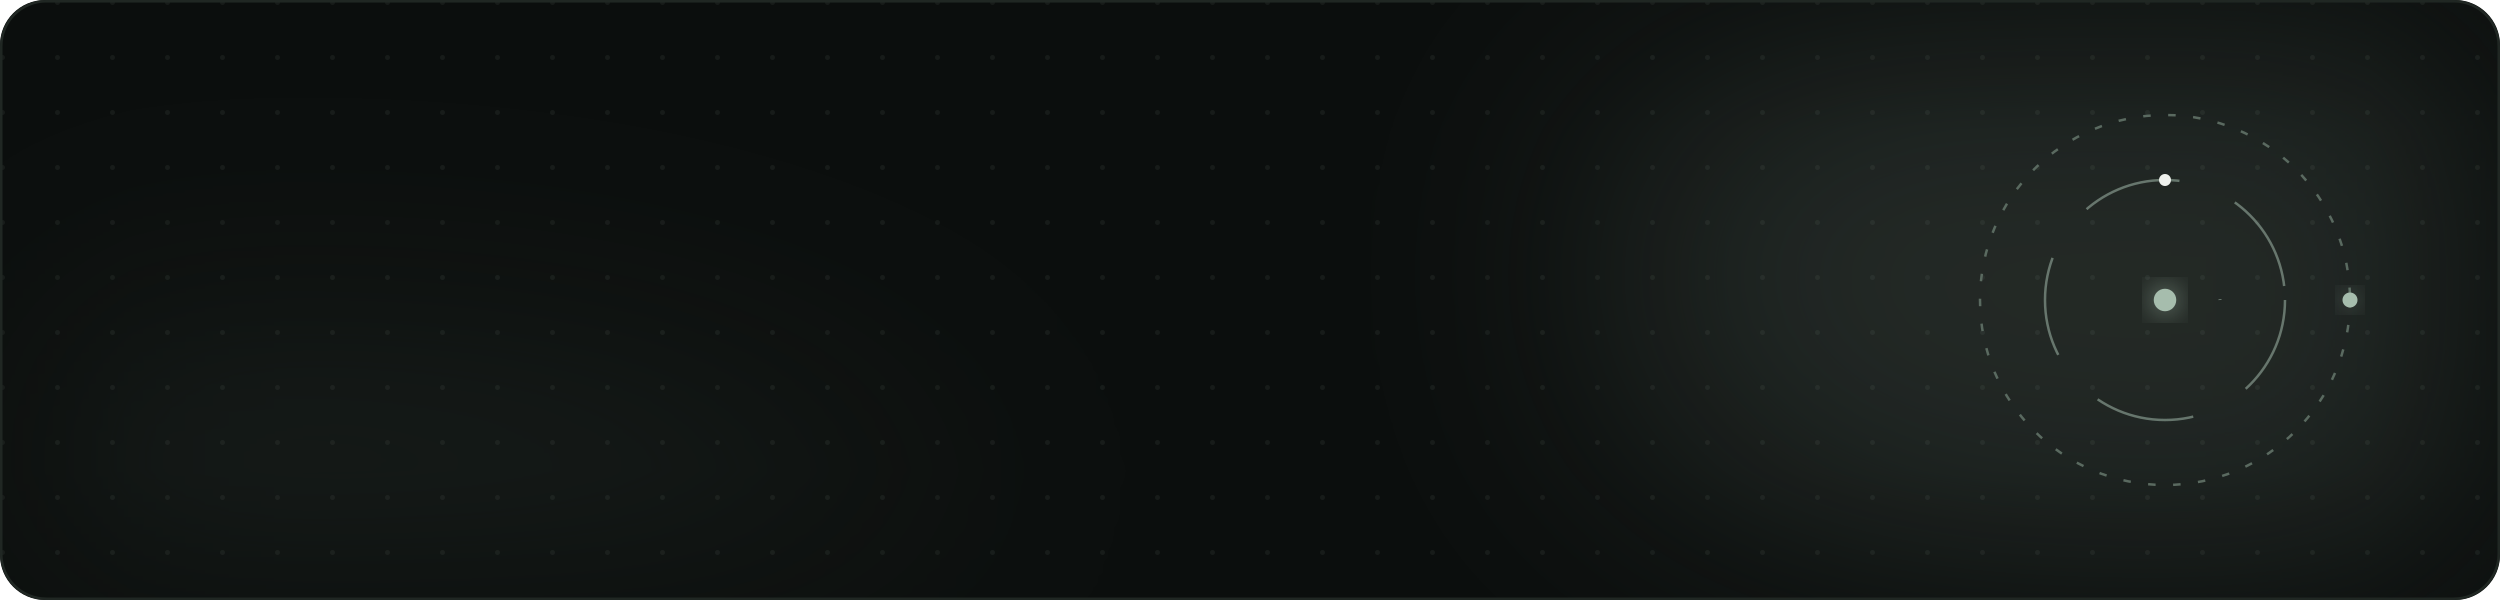
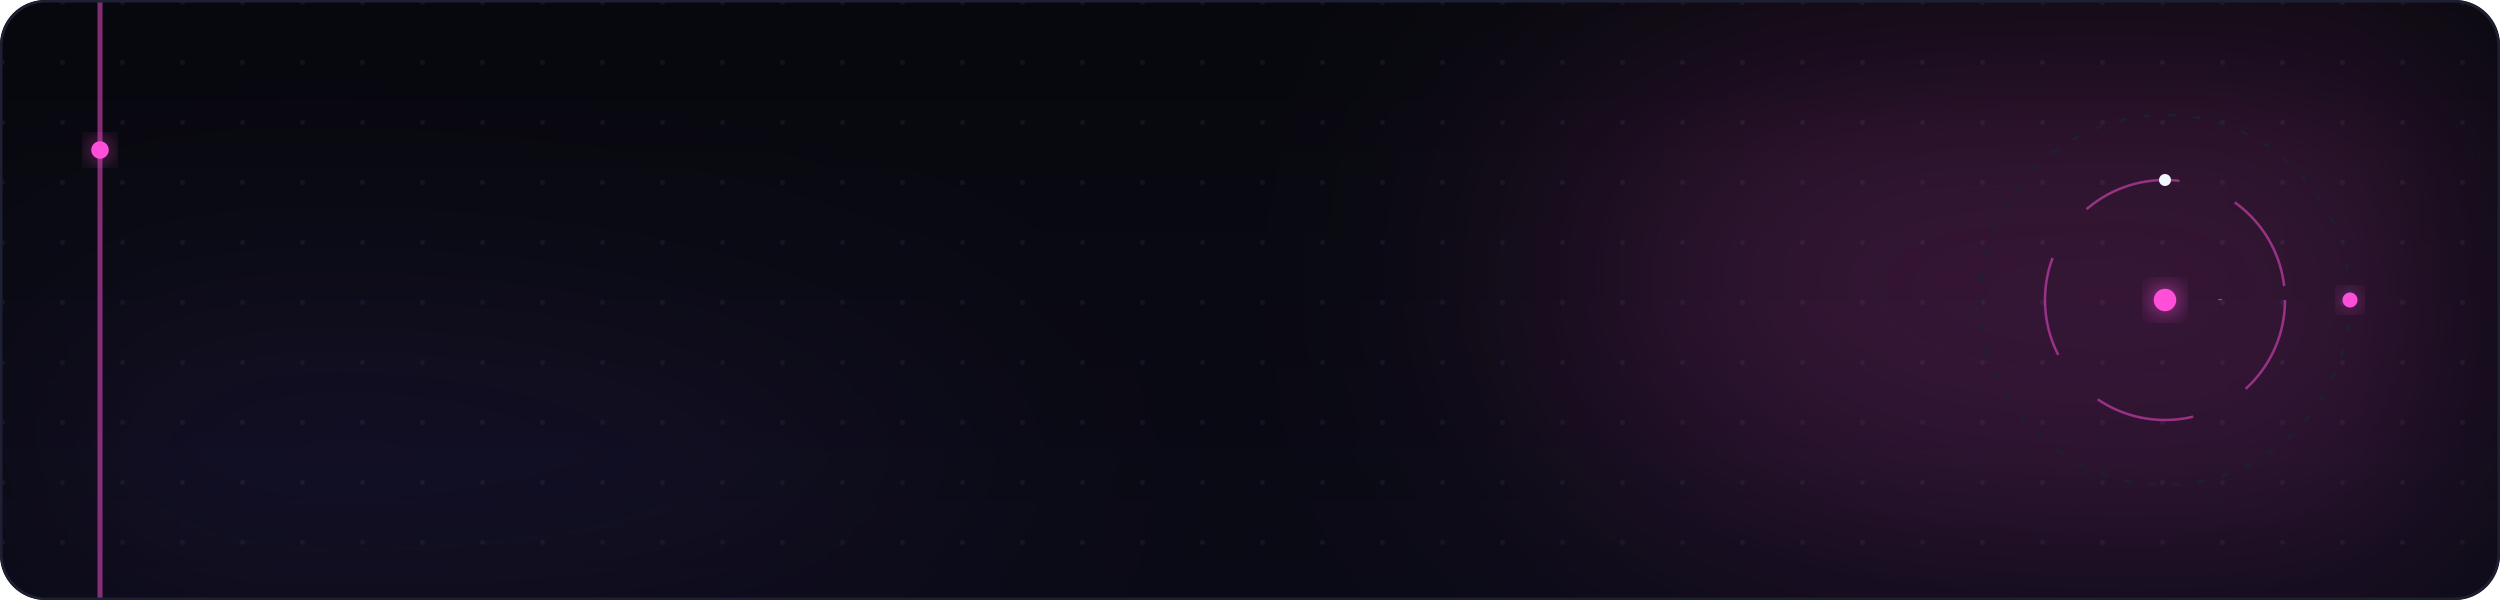
<svg xmlns="http://www.w3.org/2000/svg" width="1000" height="240" viewBox="0 0 1000 240" role="img" aria-label="Competitive Programming: 306 accepted solutions. Codeforces and LeetCode, in C++.">
  <style>
-   .sans{font-family:-apple-system,'Instrument Sans','Inter','Segoe UI','Helvetica Neue',Arial,sans-serif}
-   .mono{font-family:ui-monospace,'SF Mono','Geist Mono','JetBrains Mono',Menlo,Consolas,monospace}
+   .sans{font-family:-apple-system,'Inter','Segoe UI','Helvetica Neue',Arial,sans-serif}
+   .mono{font-family:ui-monospace,'SF Mono','JetBrains Mono','Cascadia Code',Menlo,Consolas,monospace}
  .pulse{animation:pulse 2.6s ease-in-out infinite}
  .blink{animation:blink 1.4s step-end infinite}
  .drift{animation:drift 14s ease-in-out infinite alternate}
  .drift2{animation:drift2 18s ease-in-out infinite alternate}
-   .spin{transform-origin:center;animation:spin 40s linear infinite}
-   .spinr{transform-origin:center;animation:spinr 60s linear infinite}
-   .scan{animation:scan 9s linear infinite}
+   .spin{animation:spin 40s linear infinite}
+   .spinr{animation:spinr 60s linear infinite}
+   .scan{animation:scan 7s linear infinite}
+   .float{animation:float 6s ease-in-out infinite alternate}
  @keyframes pulse{0%,100%{opacity:1}50%{opacity:.25}}
  @keyframes blink{0%,55%{opacity:1}56%,100%{opacity:0}}
-   @keyframes drift{from{transform:translate(0,0)}to{transform:translate(-60px,24px)}}
-   @keyframes drift2{from{transform:translate(0,0)}to{transform:translate(50px,-30px)}}
+   @keyframes drift{from{transform:translate(0,0)}to{transform:translate(-70px,26px)}}
+   @keyframes drift2{from{transform:translate(0,0)}to{transform:translate(60px,-34px)}}
  @keyframes spin{to{transform:rotate(360deg)}}
  @keyframes spinr{to{transform:rotate(-360deg)}}
-   @keyframes scan{from{transform:translateY(-120%)}to{transform:translateY(120%)}}
+   @keyframes scan{from{transform:translateY(-140%)}to{transform:translateY(140%)}}
+   @keyframes float{from{transform:translateY(0)}to{transform:translateY(-8px)}}
</style>
  <defs>
    <clipPath id="bf">
      <rect width="1000" height="240" rx="18" />
    </clipPath>
    <filter id="bglow" x="-50%" y="-50%" width="200%" height="200%">
-       <feGaussianBlur stdDeviation="6" result="b" />
+       <feGaussianBlur stdDeviation="5" result="b" />
+       <feMerge>
+         <feMergeNode in="b" />
+         <feMergeNode in="SourceGraphic" />
+       </feMerge>
+     </filter>
+     <filter id="bglow2" x="-50%" y="-50%" width="200%" height="200%">
+       <feGaussianBlur stdDeviation="12" result="b" />
      <feMerge>
        <feMergeNode in="b" />
        <feMergeNode in="SourceGraphic" />
      </feMerge>
    </filter>
    <filter id="bsoft" x="-80%" y="-80%" width="260%" height="260%">
-       <feGaussianBlur stdDeviation="55" />
+       <feGaussianBlur stdDeviation="60" />
    </filter>
-     <filter id="bsoft2" x="-80%" y="-80%" width="260%" height="260%">
-       <feGaussianBlur stdDeviation="28" />
-     </filter>
-     <pattern id="bdots" width="22" height="22" patternUnits="userSpaceOnUse">
-       <circle cx="1" cy="1" r="1" fill="#202723" />
+     <pattern id="bdots" width="24" height="24" patternUnits="userSpaceOnUse">
+       <circle cx="1" cy="1" r="1" fill="#1C2032" />
    </pattern>
-     <linearGradient id="bsage" x1="0" y1="0" x2="1" y2="0">
-       <stop offset="0" stop-color="#5A6A60" />
-       <stop offset="1" stop-color="#A6BDAD" />
+     <linearGradient id="bground" x1="0" y1="0" x2="0" y2="1">
+       <stop offset="0" stop-color="#07080D" />
+       <stop offset="1" stop-color="#0A0A16" />
    </linearGradient>
-     <linearGradient id="bsagev" x1="0" y1="0" x2="0" y2="1">
-       <stop offset="0" stop-color="#A6BDAD" />
-       <stop offset="1" stop-color="#5A6A60" />
+     <linearGradient id="bspine" x1="0" y1="0" x2="0" y2="1">
+       <stop offset="0" stop-color="#FF4FD8" />
+       <stop offset="1" stop-color="#FF4FD8" />
    </linearGradient>
-     <linearGradient id="binkfade" x1="0" y1="0" x2="1" y2="0">
-       <stop offset="0" stop-color="#EEF1ED" />
-       <stop offset="1" stop-color="#A6BDAD" />
+     <linearGradient id="bspec" x1="0" y1="0" x2="1" y2="0">
+       <stop offset="0.00" stop-color="#38E0FF" />
+       <stop offset="0.33" stop-color="#8F5CFF" />
+       <stop offset="0.67" stop-color="#FF4FD8" />
+       <stop offset="1.00" stop-color="#FFC14D" />
+     </linearGradient>
+     <linearGradient id="bacc" x1="0" y1="0" x2="1" y2="0">
+       <stop offset="0" stop-color="#FF4FD8" />
+       <stop offset="1" stop-color="#FF4FD8" />
+     </linearGradient>
+     <linearGradient id="baccv" x1="0" y1="0" x2="0" y2="1">
+       <stop offset="0" stop-color="#FF4FD8" />
+       <stop offset="1" stop-color="#FF4FD8" stop-opacity="0" />
+     </linearGradient>
+     <linearGradient id="brule" x1="0" y1="0" x2="1" y2="0">
+       <stop offset="0" stop-color="#FF4FD8" />
+       <stop offset="1" stop-color="#FF4FD8" stop-opacity="0" />
    </linearGradient>
    <linearGradient id="bhair" x1="0" y1="0" x2="1" y2="0">
-       <stop offset="0" stop-color="#788A7F" stop-opacity="0" />
-       <stop offset=".5" stop-color="#A6BDAD" />
-       <stop offset="1" stop-color="#788A7F" stop-opacity="0" />
+       <stop offset="0" stop-color="#FF4FD8" stop-opacity="0" />
+       <stop offset=".5" stop-color="#FF4FD8" />
+       <stop offset="1" stop-color="#FF4FD8" stop-opacity="0" />
    </linearGradient>
    <linearGradient id="bfadeL" x1="0" y1="0" x2="1" y2="0">
-       <stop offset="0" stop-color="#0B0E0D" />
-       <stop offset="1" stop-color="#0B0E0D" stop-opacity="0" />
+       <stop offset="0" stop-color="#07080D" />
+       <stop offset="1" stop-color="#07080D" stop-opacity="0" />
    </linearGradient>
    <linearGradient id="bfadeR" x1="1" y1="0" x2="0" y2="0">
-       <stop offset="0" stop-color="#0B0E0D" />
-       <stop offset="1" stop-color="#0B0E0D" stop-opacity="0" />
+       <stop offset="0" stop-color="#07080D" />
+       <stop offset="1" stop-color="#07080D" stop-opacity="0" />
    </linearGradient>
  </defs>
  <g clip-path="url(#bf)">
-     <rect width="1000" height="240" fill="#0B0E0D" />
-     <rect width="1000" height="240" fill="url(#bdots)" opacity=".55" />
-     <ellipse cx="860" cy="110" rx="220" ry="130" fill="#788A7F" opacity="0.22" filter="url(#bsoft)" class="drift" />
-     <ellipse cx="120" cy="230" rx="260" ry="90" fill="#5A6A60" opacity="0.18" filter="url(#bsoft)" class="drift2" />
+     <rect width="1000" height="240" fill="url(#bground)" />
+     <rect width="1000" height="240" fill="url(#bdots)" opacity=".5" />
+     <ellipse cx="860" cy="110" rx="240" ry="130" fill="#FF4FD8" opacity="0.18" filter="url(#bsoft)" class="drift" />
+     <ellipse cx="120" cy="240" rx="280" ry="90" fill="#8F5CFF" opacity="0.14" filter="url(#bsoft)" class="drift2" />
    <g class="spin" style="transform-origin:866px 120px">
-       <circle cx="866" cy="120" r="74" fill="none" stroke="#5A6A60" stroke-width="1" stroke-dasharray="3 7" />
-       <circle cx="940" cy="120" r="3" fill="#A6BDAD" filter="url(#bglow)" />
+       <circle cx="866" cy="120" r="74" fill="none" stroke="#1C2032" stroke-width="1" stroke-dasharray="3 7" />
+       <circle cx="940" cy="120" r="3" fill="#FF4FD8" filter="url(#bglow)" />
    </g>
    <g class="spinr" style="transform-origin:866px 120px">
-       <circle cx="866" cy="120" r="48" fill="none" stroke="#788A7F" stroke-width="1" stroke-dasharray="40 24" opacity=".8" />
-       <circle cx="866" cy="72" r="2.4" fill="#EEF1ED" />
+       <circle cx="866" cy="120" r="48" fill="none" stroke="#FF4FD8" stroke-width="1" stroke-dasharray="40 24" opacity=".5" />
+       <circle cx="866" cy="72" r="2.4" fill="#F3F5FF" />
    </g>
-     <circle cx="866" cy="120" r="22" fill="none" stroke="#A6BDAD" stroke-width="1.2" stroke-dasharray="138" stroke-dashoffset="138">
+     <circle cx="866" cy="120" r="22" fill="none" stroke="url(#bspec)" stroke-width="1.4" stroke-dasharray="138" stroke-dashoffset="138">
      <animate attributeName="stroke-dashoffset" values="138;0" begin=".4s" dur="1.6s" fill="freeze" />
    </circle>
-     <circle cx="866" cy="120" r="4.5" fill="#A6BDAD" class="pulse" filter="url(#bglow)" />
+     <circle cx="866" cy="120" r="4.5" fill="#FF4FD8" class="pulse" filter="url(#bglow)" />
+     <rect x="39" y="0" width="2" height="240" fill="url(#bspine)" opacity=".5" />
+     <circle cx="40" cy="60" r="3.5" fill="#FF4FD8" filter="url(#bglow)" />
    <g opacity="0">
      <animate attributeName="opacity" values="0;1" begin="0.1s" dur="0.6s" fill="freeze" />
      <animateTransform attributeName="transform" type="translate" from="0 10" to="0 0" begin="0.1s" dur="0.6s" fill="freeze" />
-       <text x="48" y="60" class="mono" font-size="10.5" fill="#788A7F" letter-spacing="2.2">MADMINS07  /  COMPETITIVE-PROGRAMMING</text>
+       <text x="66" y="64" class="mono" font-size="10.5" fill="#FF4FD8" letter-spacing="2.2">MADMINS07  /  COMPETITIVE-PROGRAMMING</text>
    </g>
    <g opacity="0">
      <animate attributeName="opacity" values="0;1" begin="0.25s" dur="0.7s" fill="freeze" />
      <animateTransform attributeName="transform" type="translate" from="0 14" to="0 0" begin="0.25s" dur="0.7s" fill="freeze" />
-       <text x="48" y="118" class="sans" font-size="44" fill="#EEF1ED" font-weight="700" letter-spacing="-1.4">Competitive Programming</text>
+       <text x="66" y="122" class="sans" font-size="44" fill="#F3F5FF" font-weight="800" letter-spacing="-1.6">Competitive Programming</text>
    </g>
-     <rect x="48" y="134" width="0" height="1.5" fill="url(#bsage)">
-       <animate attributeName="width" values="0;220" begin=".7s" dur=".9s" fill="freeze" />
+     <rect x="66" y="138" width="0" height="2" fill="url(#bspec)">
+       <animate attributeName="width" values="0;240" begin=".7s" dur=".9s" fill="freeze" />
    </rect>
    <g opacity="0">
      <animate attributeName="opacity" values="0;1" begin="0.55s" dur="0.7s" fill="freeze" />
      <animateTransform attributeName="transform" type="translate" from="0 10" to="0 0" begin="0.55s" dur="0.7s" fill="freeze" />
-       <text x="48" y="162" class="sans" font-size="15.5" fill="#C2C9C3">306 accepted solutions. Codeforces and LeetCode, in C++.</text>
+       <text x="66" y="166" class="sans" font-size="15.5" fill="#B9BFD6">306 accepted solutions. Codeforces and LeetCode, in C++.</text>
    </g>
    <g opacity="0">
      <animate attributeName="opacity" values="0;1" begin="0.85s" dur="0.6s" fill="freeze" />
      <animateTransform attributeName="transform" type="translate" from="0 8" to="0 0" begin="0.85s" dur="0.6s" fill="freeze" />
-       <rect x="48" y="184" width="58" height="24" rx="12.0" fill="#111614" stroke="#202723" />
-       <text x="77.0" y="199.6" class="mono" font-size="10.5" fill="#A6BDAD" font-weight="600" text-anchor="middle" letter-spacing="1.4">C++17</text>
-       <rect x="114" y="184" width="93" height="24" rx="12.0" fill="#111614" stroke="#202723" />
-       <text x="160.5" y="199.6" class="mono" font-size="10.5" fill="#A6BDAD" font-weight="600" text-anchor="middle" letter-spacing="1.4">CODEFORCES</text>
-       <rect x="215" y="184" width="79" height="24" rx="12.0" fill="#111614" stroke="#202723" />
-       <text x="254.5" y="199.6" class="mono" font-size="10.5" fill="#A6BDAD" font-weight="600" text-anchor="middle" letter-spacing="1.4">LEETCODE</text>
+       <rect x="66" y="188" width="58" height="24" rx="12.0" fill="#0E1019" stroke="#1C2032" />
+       <text x="95.0" y="203.6" class="mono" font-size="10.5" fill="#FF4FD8" font-weight="600" text-anchor="middle" letter-spacing="1.4">C++17</text>
+       <rect x="132" y="188" width="93" height="24" rx="12.0" fill="#0E1019" stroke="#1C2032" />
+       <text x="178.5" y="203.6" class="mono" font-size="10.5" fill="#FF4FD8" font-weight="600" text-anchor="middle" letter-spacing="1.4">CODEFORCES</text>
+       <rect x="233" y="188" width="79" height="24" rx="12.0" fill="#0E1019" stroke="#1C2032" />
+       <text x="272.5" y="203.6" class="mono" font-size="10.5" fill="#FF4FD8" font-weight="600" text-anchor="middle" letter-spacing="1.4">LEETCODE</text>
    </g>
    <g opacity="0">
      <animate attributeName="opacity" values="0;1" begin="0.4s" dur="0.6s" fill="freeze" />
      <animateTransform attributeName="transform" type="translate" from="0 10" to="0 0" begin="0.4s" dur="0.6s" fill="freeze" />
-       <text x="952" y="60" class="mono" font-size="10.5" fill="#7E8781" text-anchor="end" letter-spacing="2.2">ARCHIVE  ·  2023 → 2024</text>
+       <text x="952" y="64" class="mono" font-size="10.5" fill="#6F7693" text-anchor="end" letter-spacing="2.2">ARCHIVE  ·  2023 → 2024</text>
    </g>
    <g opacity="0">
      <animate attributeName="opacity" values="0;1" begin="0.5s" dur="0.6s" fill="freeze" />
      <animateTransform attributeName="transform" type="translate" from="0 10" to="0 0" begin="0.5s" dur="0.6s" fill="freeze" />
-       <text x="952" y="205" class="mono" font-size="10.5" fill="#7E8781" text-anchor="end" letter-spacing="2.2">C++</text>
+       <text x="952" y="209" class="mono" font-size="10.5" fill="#6F7693" text-anchor="end" letter-spacing="2.2">C++</text>
    </g>
  </g>
-   <rect x=".5" y=".5" width="999" height="239" rx="18" fill="none" stroke="#202723" />
+   <rect x=".5" y=".5" width="999" height="239" rx="18" fill="none" stroke="#1C2032" />
</svg>
